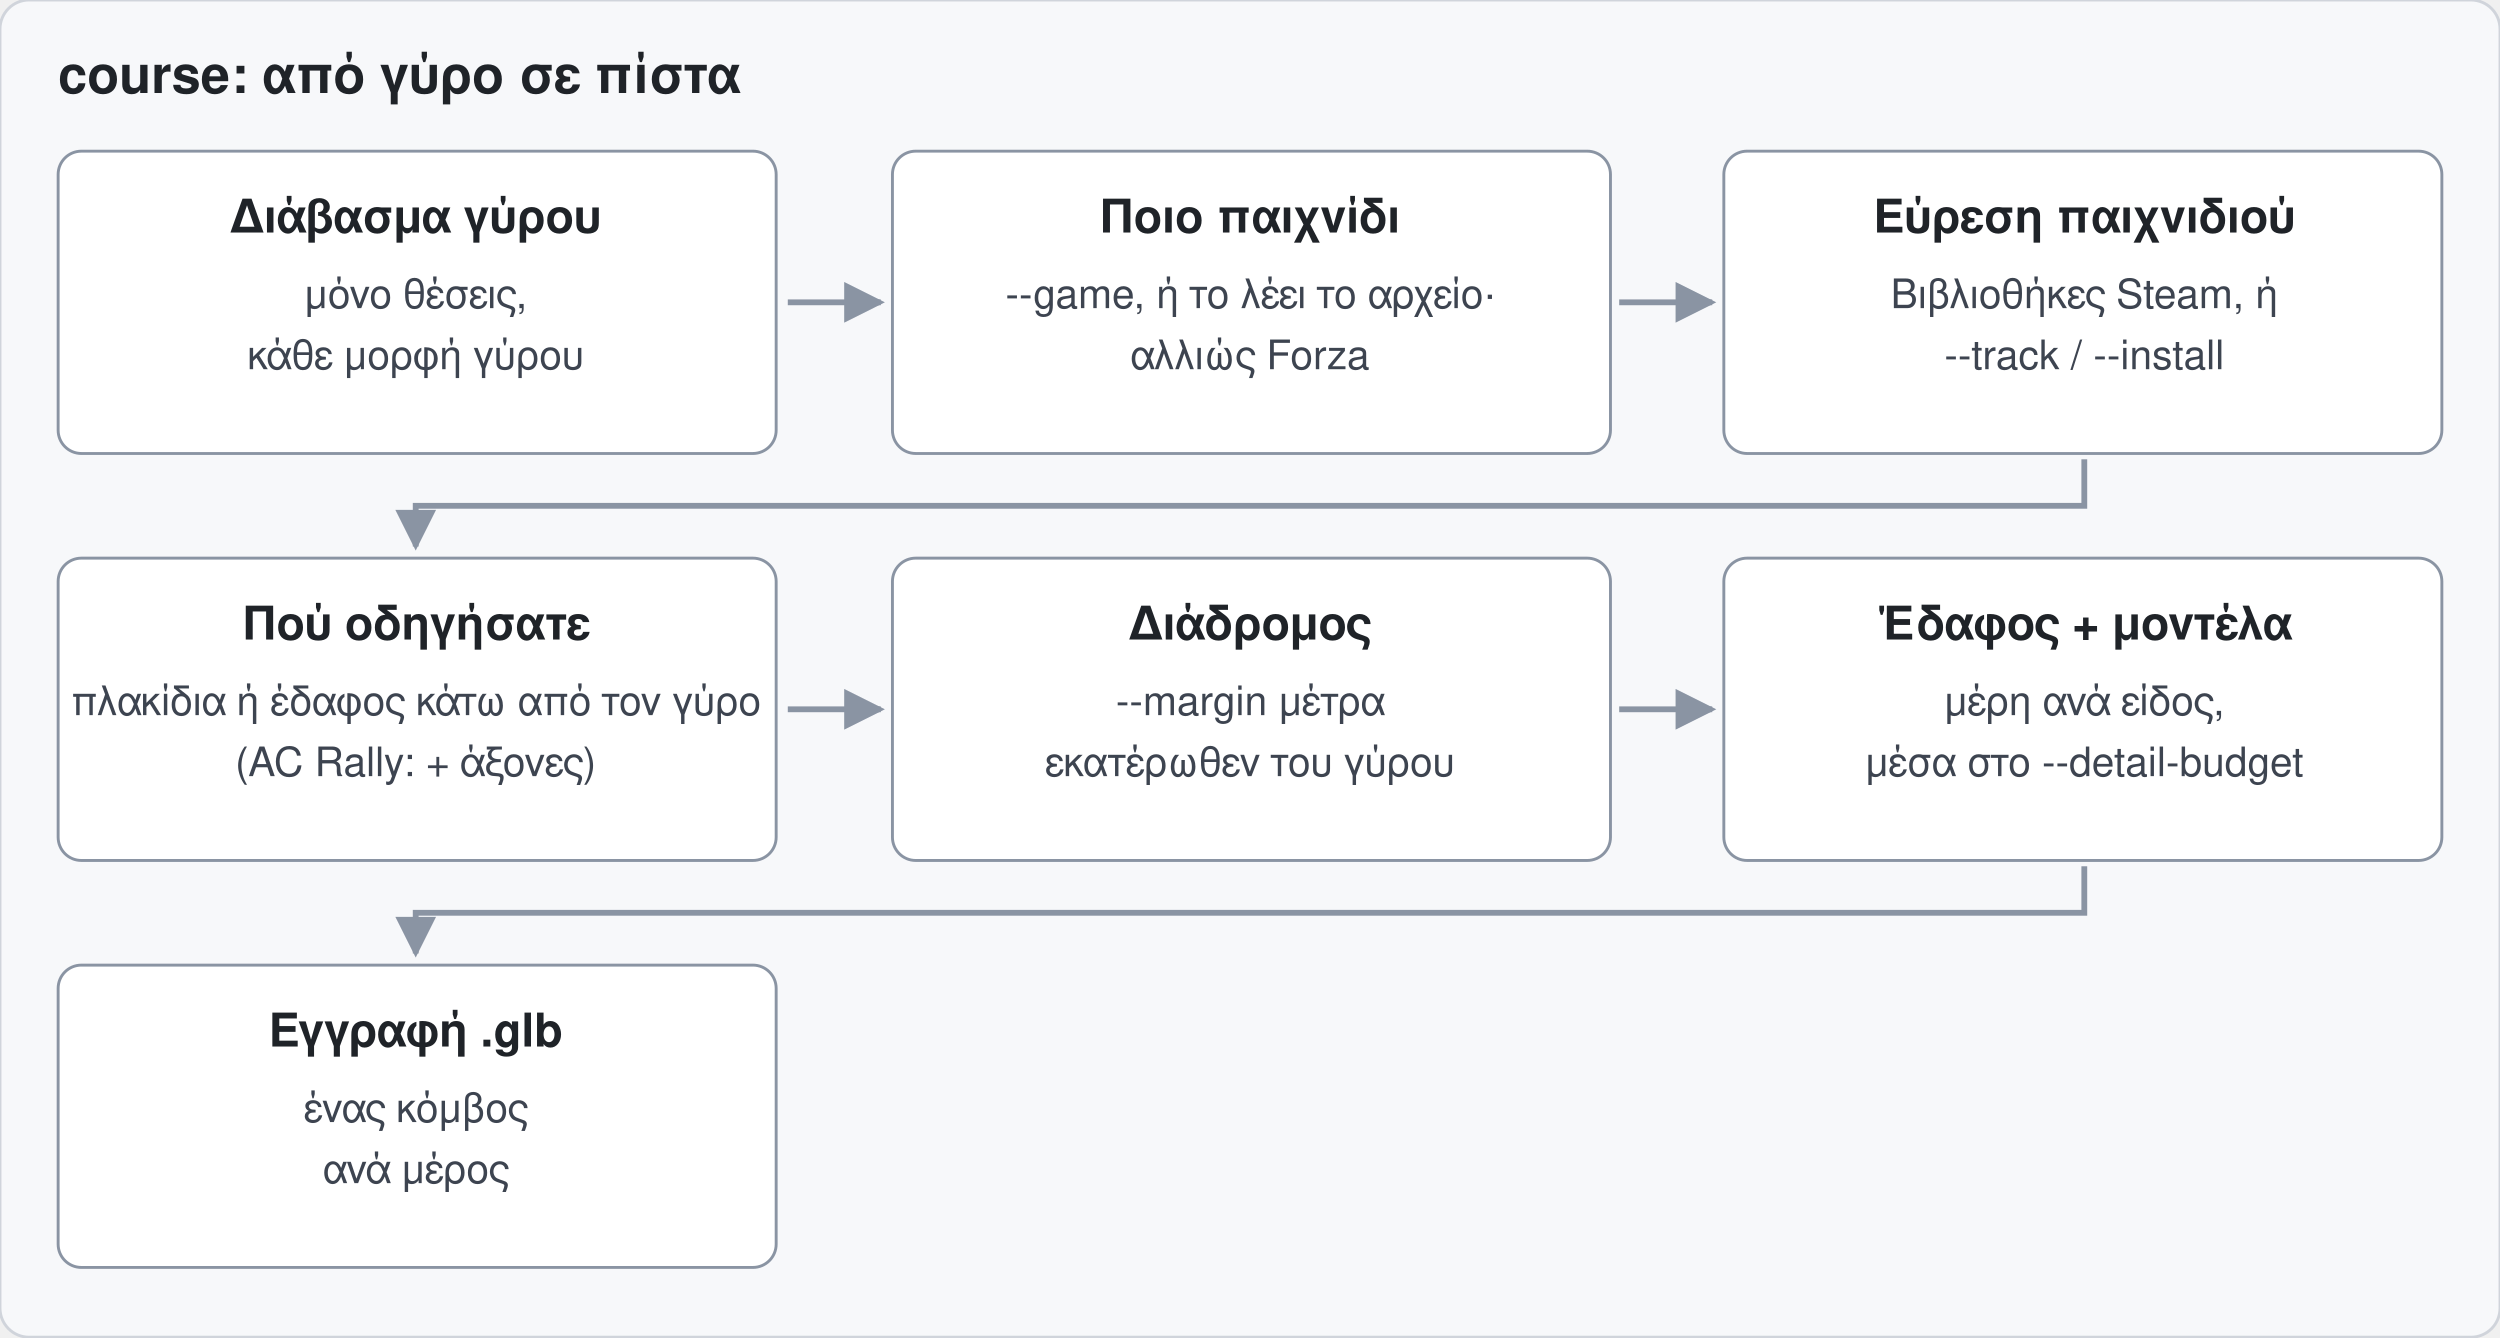
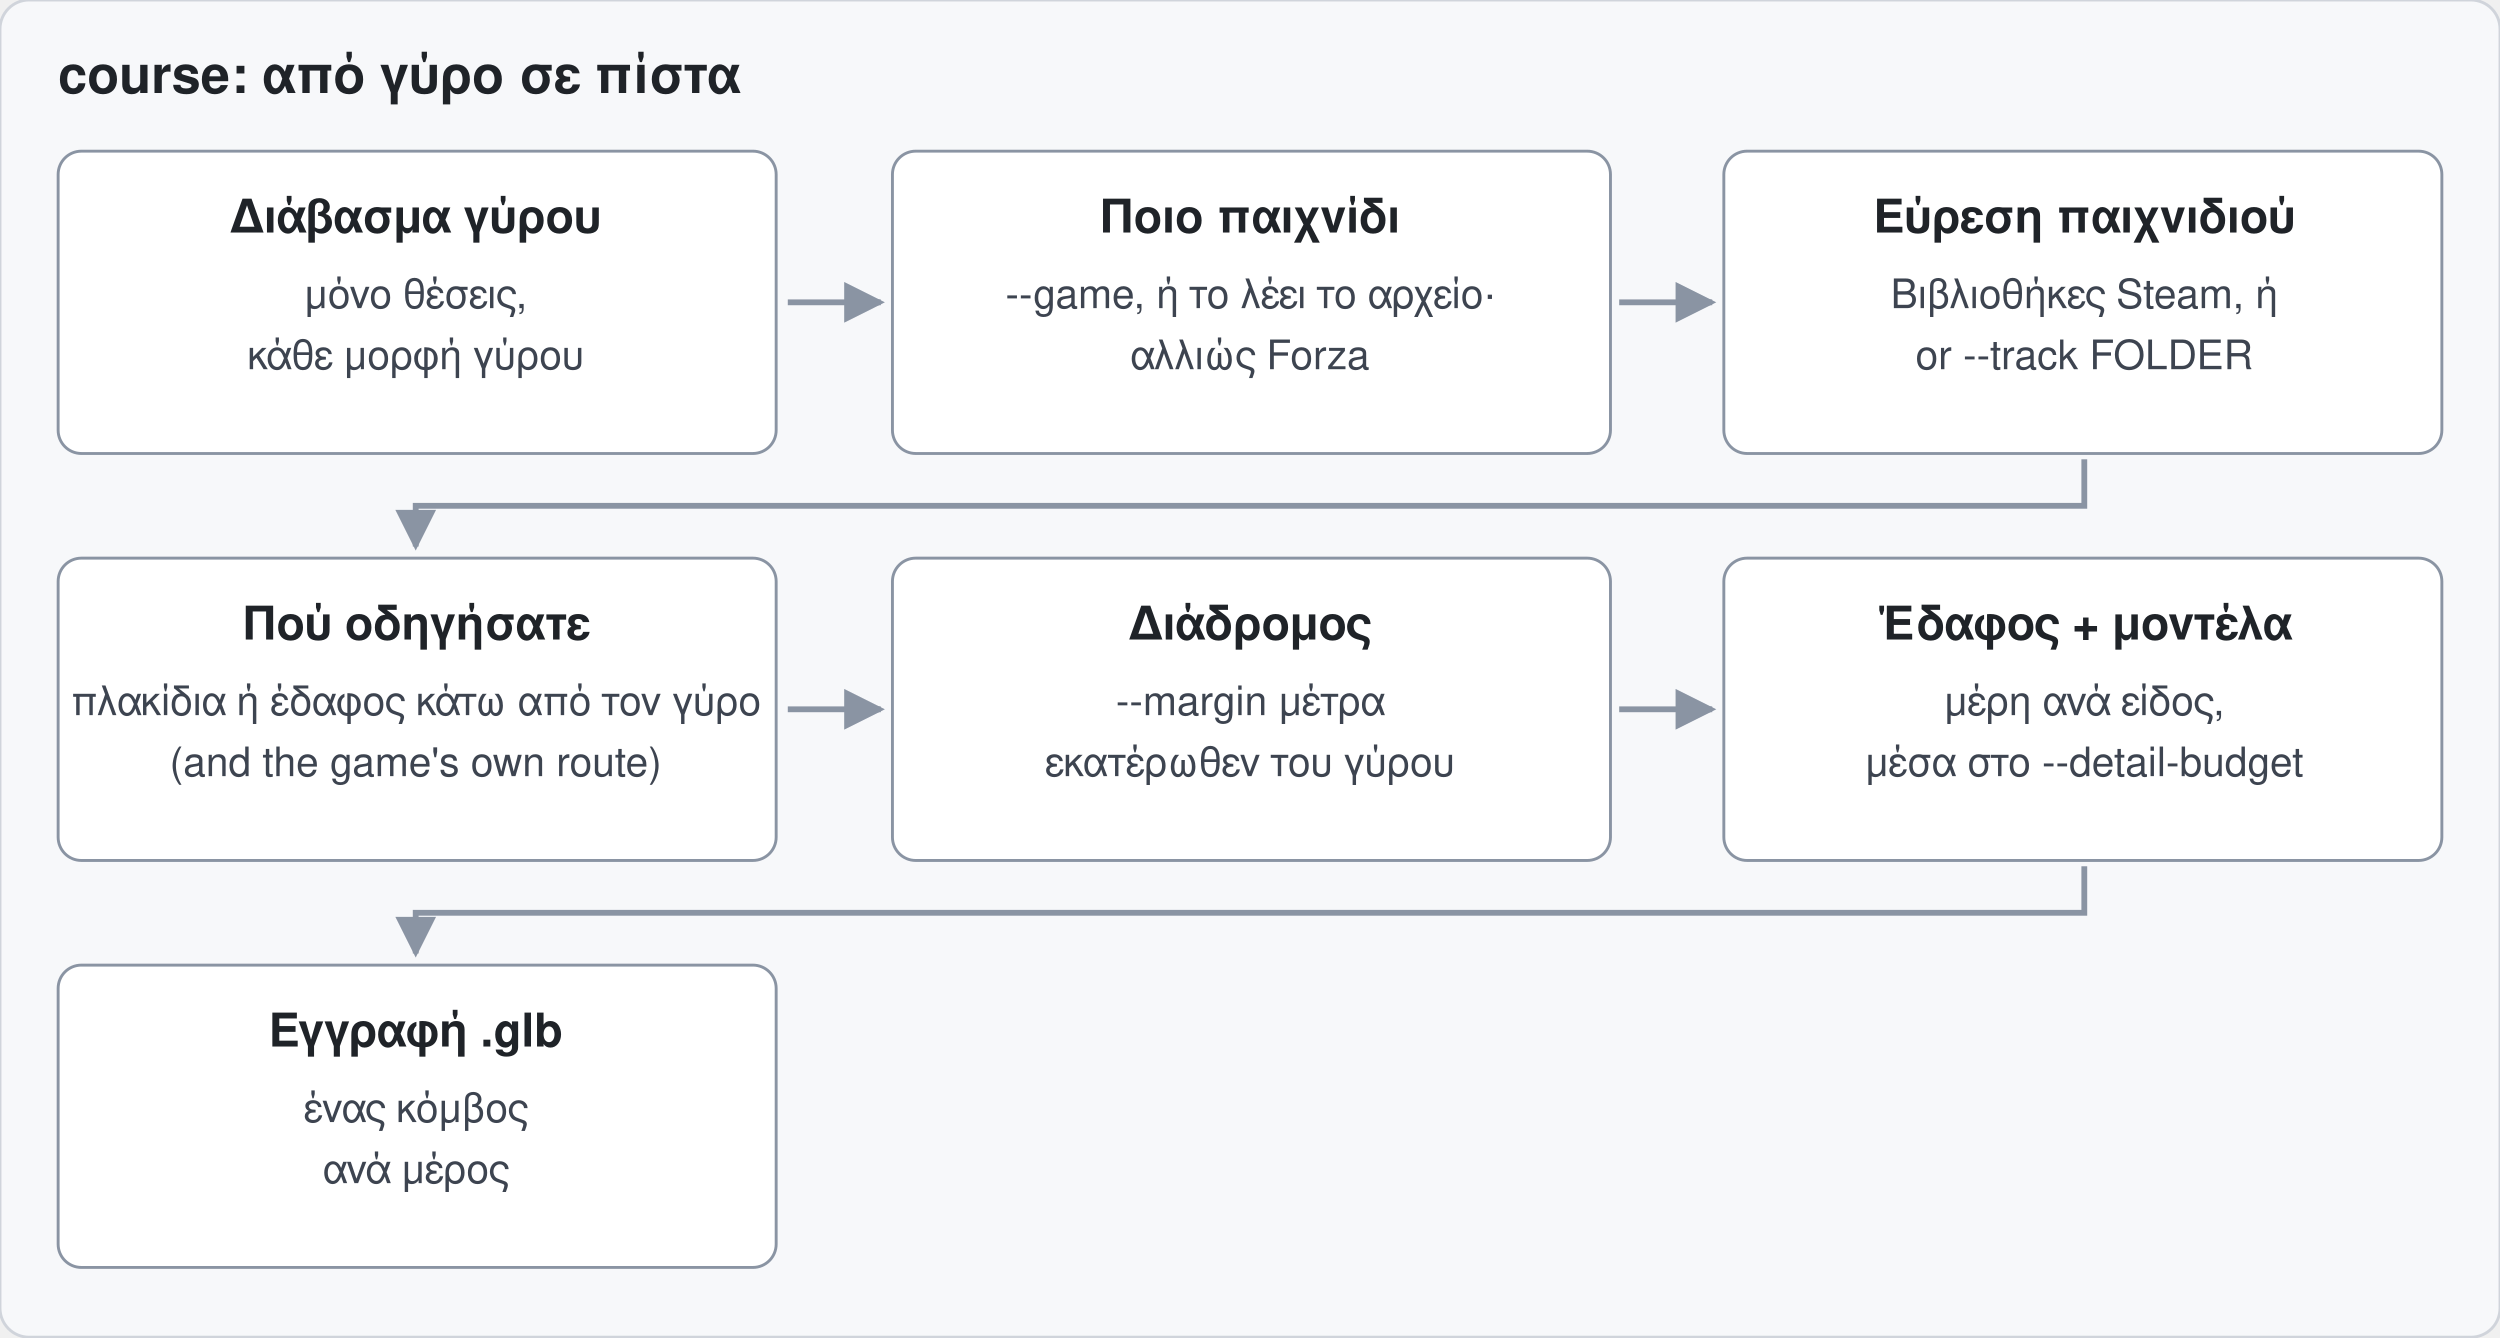
<svg xmlns="http://www.w3.org/2000/svg" width="860" height="460" viewBox="0 0 860 460" role="img" aria-label="course: from a lap to a course">
  <rect width="860" height="460" rx="10" fill="#f7f8fa" stroke="#d0d4db" />
  <defs>
    <marker id="a" viewBox="0 0 10 10" refX="9" refY="5" markerWidth="7" markerHeight="7" orient="auto-start-reverse">
      <path d="M0,0 L10,5 L0,10 z" fill="#8a94a3" />
    </marker>
  </defs>
  <text x="20" y="32" font-family="Segoe UI,Helvetica,Arial,sans-serif" font-size="18" font-weight="600" fill="#1f2328" text-anchor="start">course: από γύρο σε πίστα</text>
  <rect x="20" y="52" width="247" height="104" rx="8" fill="#ffffff" stroke="#8a94a3" />
  <text x="143" y="80" font-family="Segoe UI,Helvetica,Arial,sans-serif" font-size="16" font-weight="600" fill="#1f2328" text-anchor="middle">Διάβασμα γύρου</text>
  <text x="143" y="106" font-family="Segoe UI,Helvetica,Arial,sans-serif" font-size="14" font-weight="400" fill="#3d4450" text-anchor="middle">μόνο θέσεις,</text>
  <text x="143" y="127" font-family="Segoe UI,Helvetica,Arial,sans-serif" font-size="14" font-weight="400" fill="#3d4450" text-anchor="middle">κάθε μορφή γύρου</text>
  <rect x="307" y="52" width="247" height="104" rx="8" fill="#ffffff" stroke="#8a94a3" />
  <text x="430" y="80" font-family="Segoe UI,Helvetica,Arial,sans-serif" font-size="16" font-weight="600" fill="#1f2328" text-anchor="middle">Ποιο παιχνίδι</text>
  <text x="430" y="106" font-family="Segoe UI,Helvetica,Arial,sans-serif" font-size="14" font-weight="400" fill="#3d4450" text-anchor="middle">--game, ή το λέει το αρχείο·</text>
  <text x="430" y="127" font-family="Segoe UI,Helvetica,Arial,sans-serif" font-size="14" font-weight="400" fill="#3d4450" text-anchor="middle">αλλιώς Forza</text>
  <rect x="593" y="52" width="247" height="104" rx="8" fill="#ffffff" stroke="#8a94a3" />
  <text x="717" y="80" font-family="Segoe UI,Helvetica,Arial,sans-serif" font-size="16" font-weight="600" fill="#1f2328" text-anchor="middle">Εύρεση παιχνιδιού</text>
  <text x="717" y="106" font-family="Segoe UI,Helvetica,Arial,sans-serif" font-size="14" font-weight="400" fill="#3d4450" text-anchor="middle">Βιβλιοθήκες Steam, ή</text>
-   <text x="717" y="127" font-family="Segoe UI,Helvetica,Arial,sans-serif" font-size="14" font-weight="400" fill="#3d4450" text-anchor="middle">--track / --install</text>
+   <text x="717" y="127" font-family="Segoe UI,Helvetica,Arial,sans-serif" font-size="14" font-weight="400" fill="#3d4450" text-anchor="middle">or --track FOLDER</text>
  <rect x="20" y="192" width="247" height="104" rx="8" fill="#ffffff" stroke="#8a94a3" />
  <text x="143" y="220" font-family="Segoe UI,Helvetica,Arial,sans-serif" font-size="16" font-weight="600" fill="#1f2328" text-anchor="middle">Πού οδηγήσατε</text>
  <text x="143" y="246" font-family="Segoe UI,Helvetica,Arial,sans-serif" font-size="14" font-weight="400" fill="#3d4450" text-anchor="middle">πλακίδια ή έδαφος κάτω από τον γύρο</text>
-   <text x="143" y="267" font-family="Segoe UI,Helvetica,Arial,sans-serif" font-size="14" font-weight="400" fill="#3d4450" text-anchor="middle">(AC Rally: + άξονες)</text>
+   <text x="143" y="267" font-family="Segoe UI,Helvetica,Arial,sans-serif" font-size="14" font-weight="400" fill="#3d4450" text-anchor="middle">(and the game's own route)</text>
  <rect x="307" y="192" width="247" height="104" rx="8" fill="#ffffff" stroke="#8a94a3" />
  <text x="430" y="220" font-family="Segoe UI,Helvetica,Arial,sans-serif" font-size="16" font-weight="600" fill="#1f2328" text-anchor="middle">Διάδρομος</text>
  <text x="430" y="246" font-family="Segoe UI,Helvetica,Arial,sans-serif" font-size="14" font-weight="400" fill="#3d4450" text-anchor="middle">--margin μέτρα</text>
  <text x="430" y="267" font-family="Segoe UI,Helvetica,Arial,sans-serif" font-size="14" font-weight="400" fill="#3d4450" text-anchor="middle">εκατέρωθεν του γύρου</text>
  <rect x="593" y="192" width="247" height="104" rx="8" fill="#ffffff" stroke="#8a94a3" />
  <text x="717" y="220" font-family="Segoe UI,Helvetica,Arial,sans-serif" font-size="16" font-weight="600" fill="#1f2328" text-anchor="middle">Έδαφος + μοντέλα</text>
  <text x="717" y="246" font-family="Segoe UI,Helvetica,Arial,sans-serif" font-size="14" font-weight="400" fill="#3d4450" text-anchor="middle">μέρη ανά είδος,</text>
  <text x="717" y="267" font-family="Segoe UI,Helvetica,Arial,sans-serif" font-size="14" font-weight="400" fill="#3d4450" text-anchor="middle">μέσα στο --detail-budget</text>
  <rect x="20" y="332" width="247" height="104" rx="8" fill="#ffffff" stroke="#8a94a3" />
  <text x="143" y="360" font-family="Segoe UI,Helvetica,Arial,sans-serif" font-size="16" font-weight="600" fill="#1f2328" text-anchor="middle">Εγγραφή .glb</text>
  <text x="143" y="386" font-family="Segoe UI,Helvetica,Arial,sans-serif" font-size="14" font-weight="400" fill="#3d4450" text-anchor="middle">ένας κόμβος</text>
  <text x="143" y="407" font-family="Segoe UI,Helvetica,Arial,sans-serif" font-size="14" font-weight="400" fill="#3d4450" text-anchor="middle">ανά μέρος</text>
  <line x1="271" y1="104.0" x2="303" y2="104.0" stroke="#8a94a3" stroke-width="2" marker-end="url(#a)" />
  <line x1="557" y1="104.0" x2="589" y2="104.0" stroke="#8a94a3" stroke-width="2" marker-end="url(#a)" />
  <path d="M717,158 V174 H143 V188" fill="none" stroke="#8a94a3" stroke-width="2" marker-end="url(#a)" />
  <line x1="271" y1="244.0" x2="303" y2="244.0" stroke="#8a94a3" stroke-width="2" marker-end="url(#a)" />
  <line x1="557" y1="244.0" x2="589" y2="244.0" stroke="#8a94a3" stroke-width="2" marker-end="url(#a)" />
  <path d="M717,298 V314 H143 V328" fill="none" stroke="#8a94a3" stroke-width="2" marker-end="url(#a)" />
</svg>
